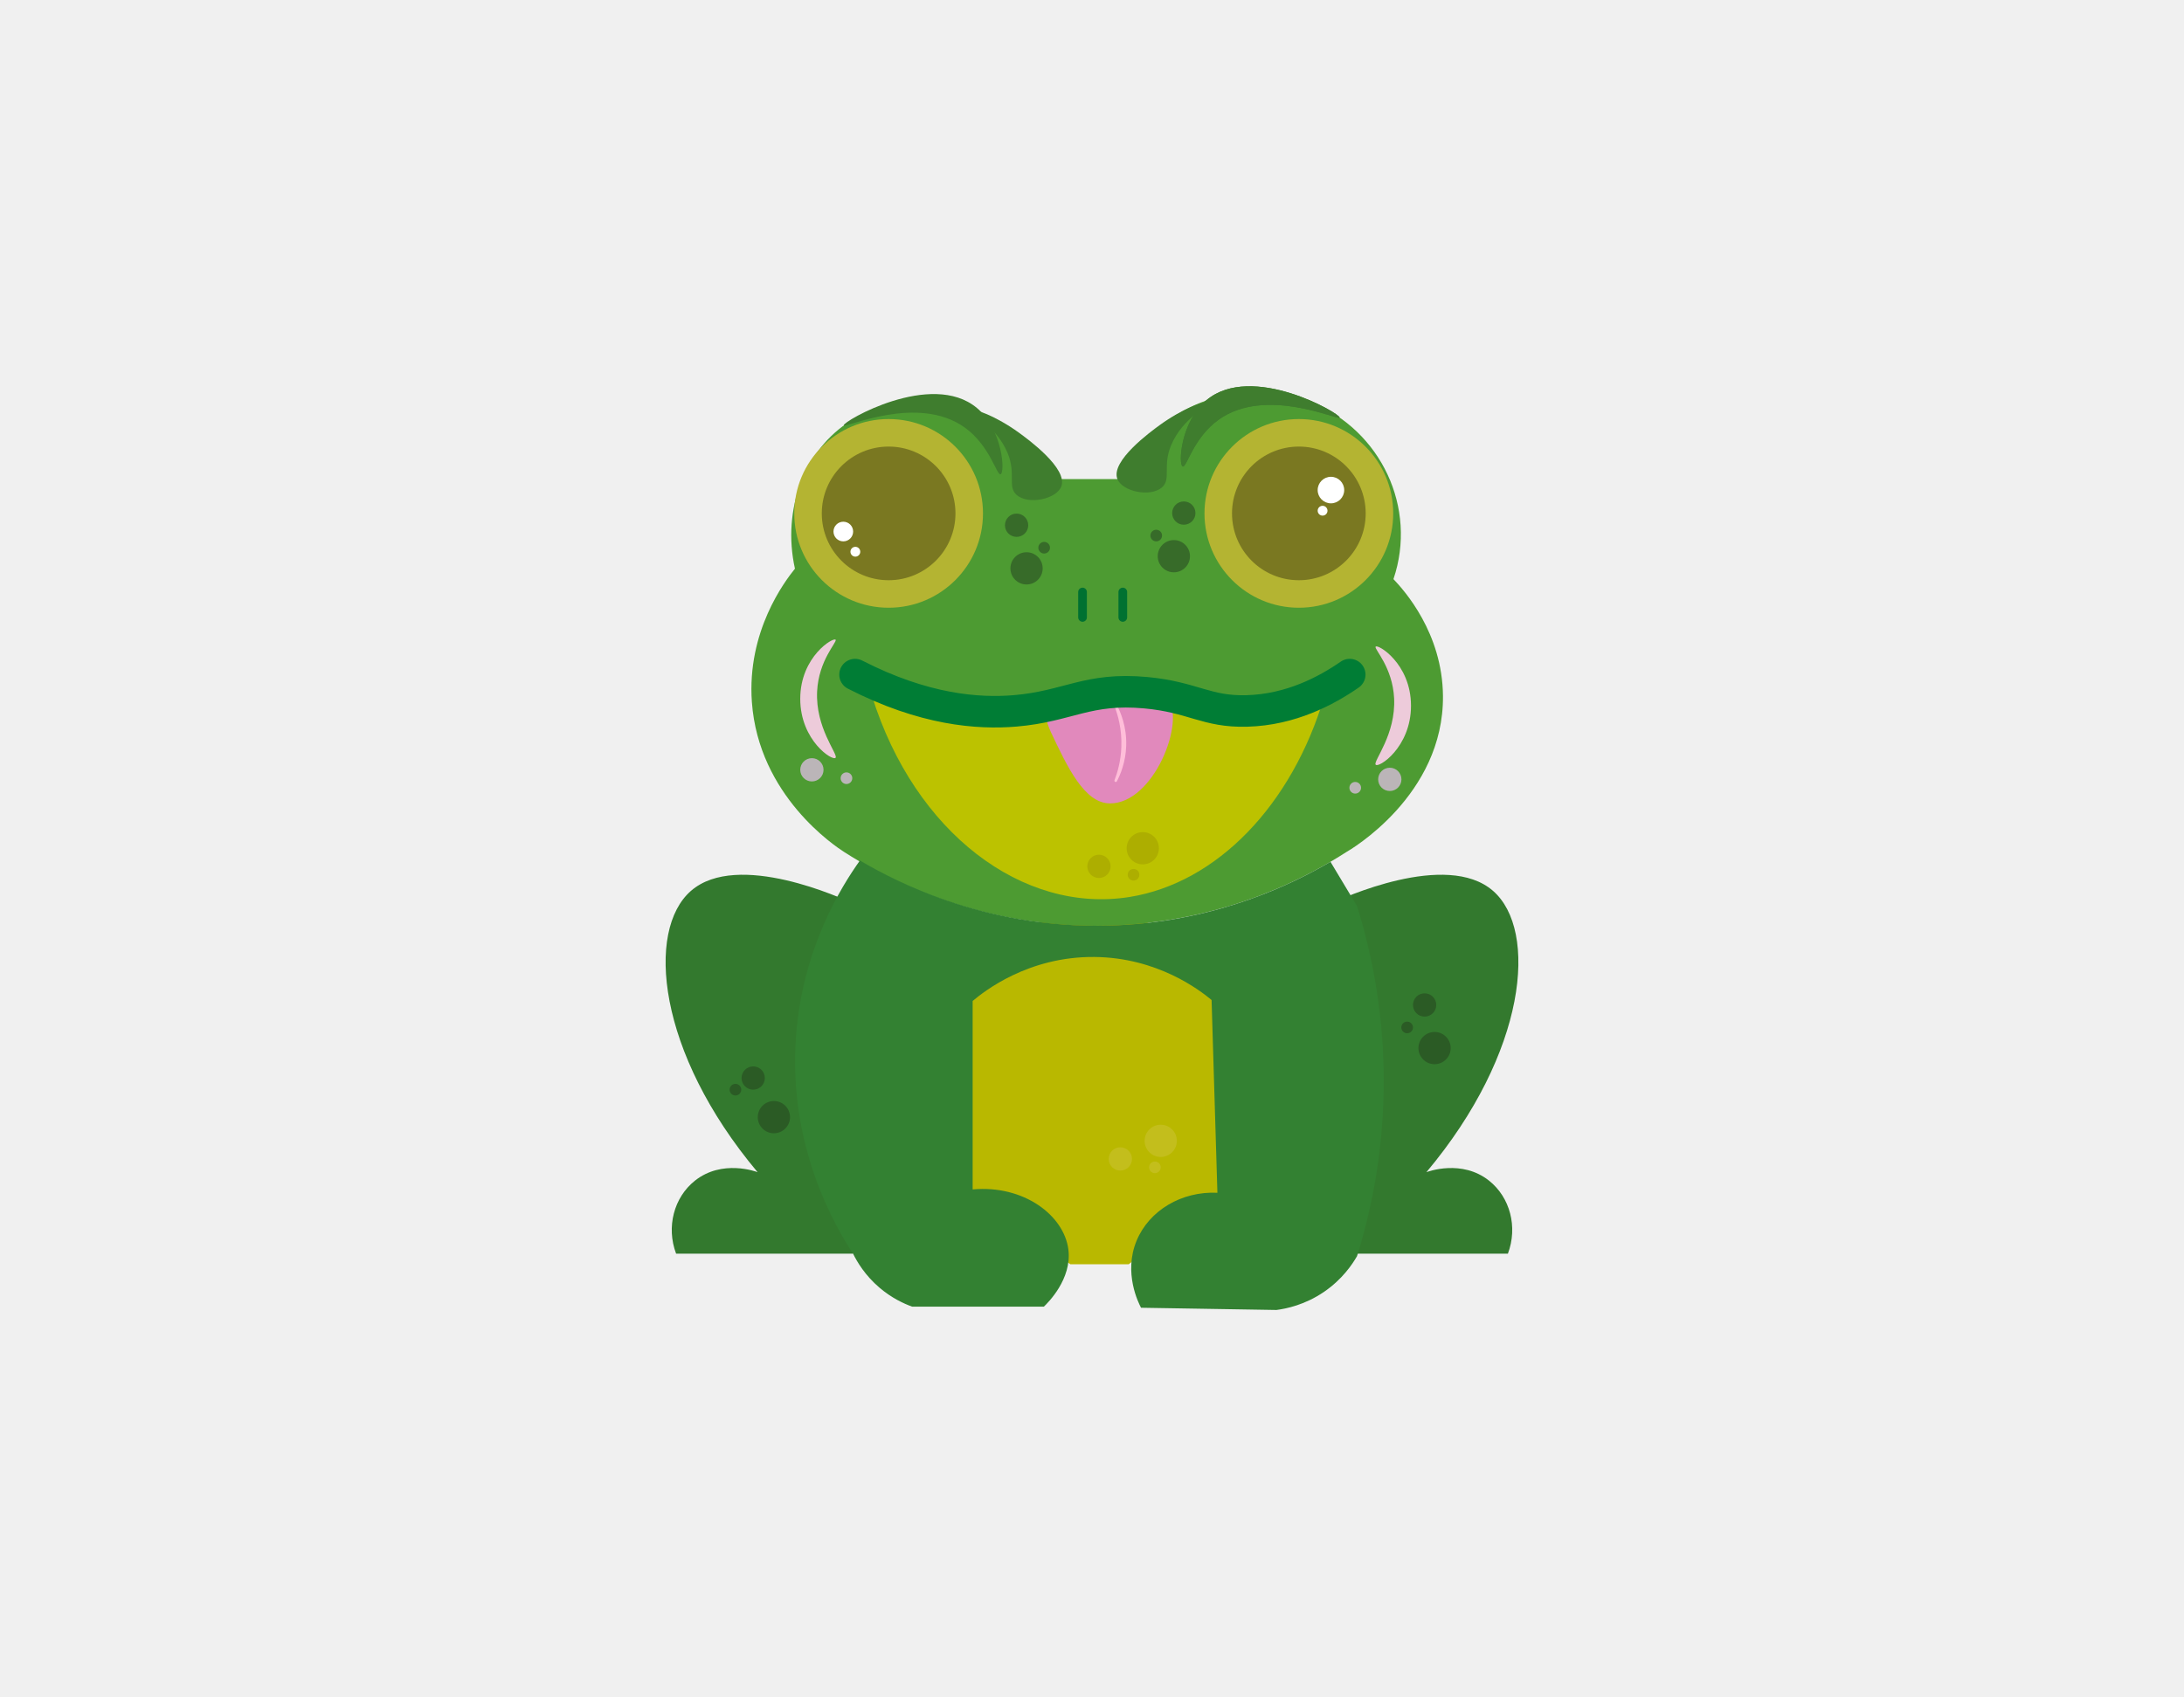
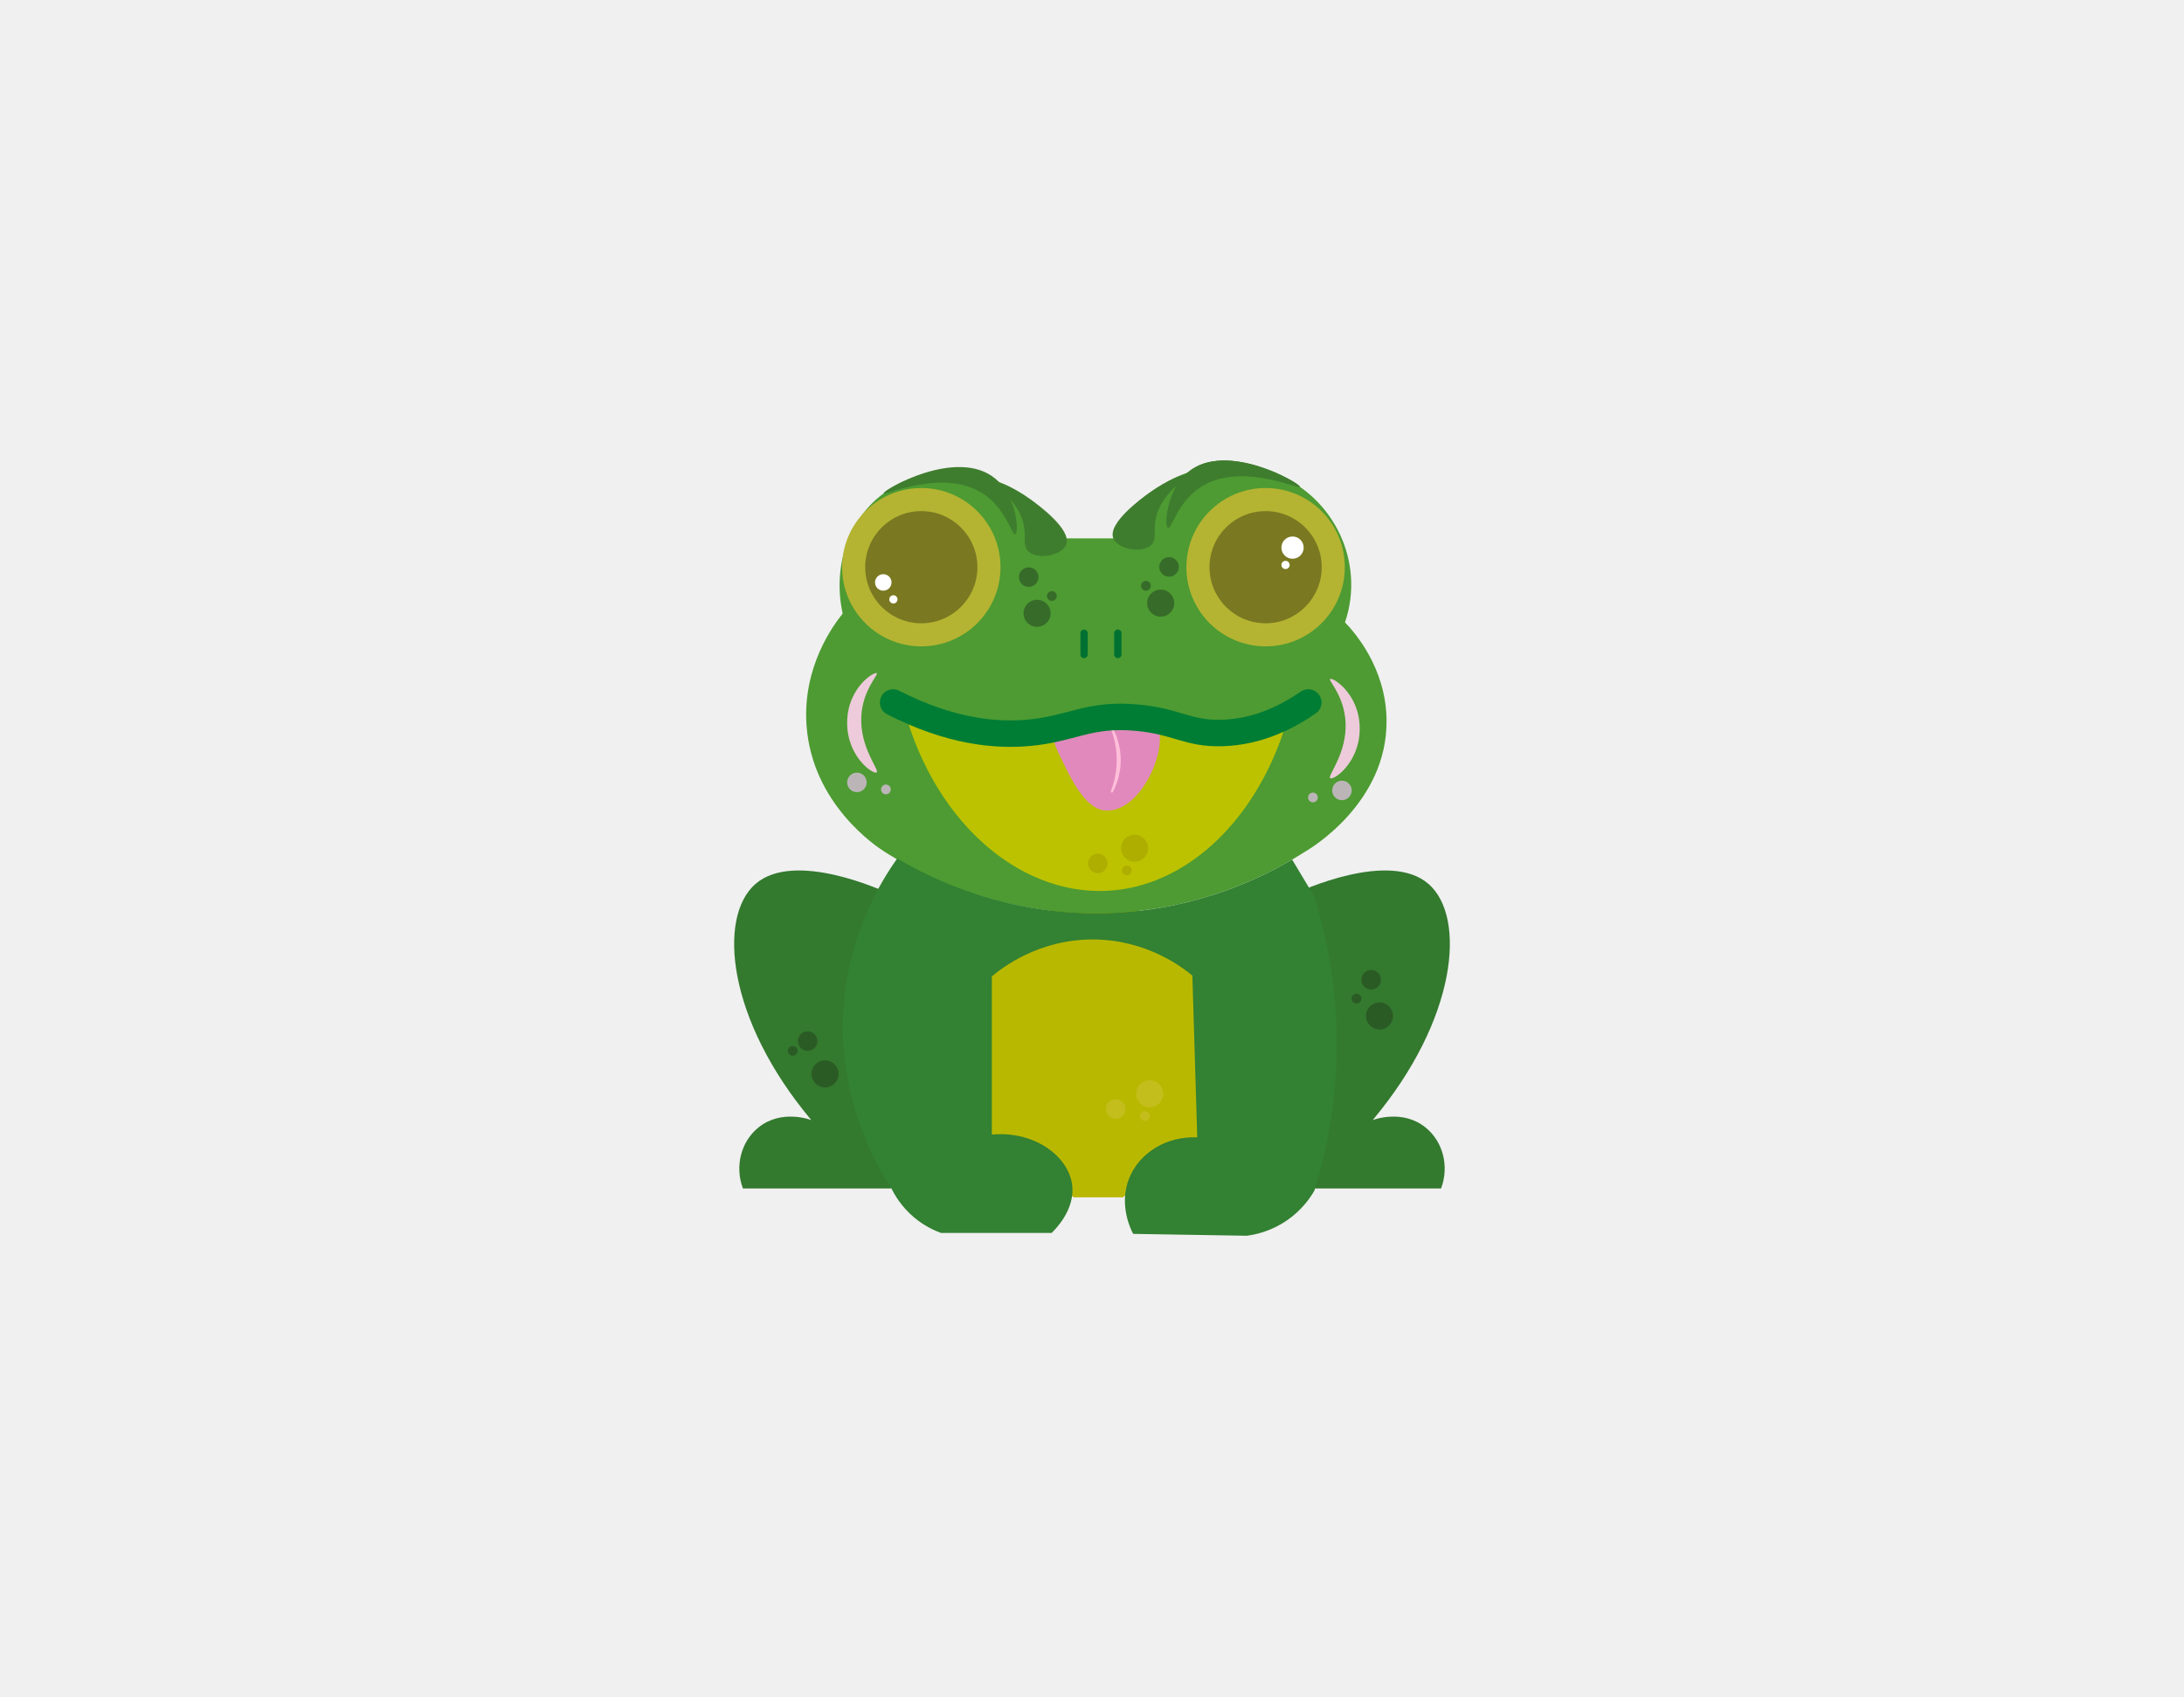
<svg xmlns="http://www.w3.org/2000/svg" id="Layer_1" data-name="Layer 1" viewBox="0 0 2129.795 1654.538">
  <defs>
    <style>
      .cls-1 {
+         fill: #ffc0da;
+         stroke: #ffbed9;
+         stroke-width: 2.151px;
+       }
+ 
+       .cls-1, .cls-2 {
+         stroke-linecap: round;
+         stroke-linejoin: round;
+       }
+ 
+       .cls-3 {
        fill: #e189bc;
      }

-       .cls-2 {
+       .cls-4 {
        fill: #7a7821;
      }

-       .cls-3 {
+       .cls-5 {
        fill: #bcc200;
      }

-       .cls-4 {
+       .cls-6 {
        fill: #b9b800;
      }

-       .cls-5 {
+       .cls-7 {
        fill: #007131;
      }

-       .cls-6 {
+       .cls-8 {
        fill: #3f7d2e;
      }

-       .cls-7 {
+       .cls-2 {
        fill: none;
        stroke: #007d35;
-         stroke-width: 30.753px;
-       }
- 
-       .cls-7, .cls-8 {
-         stroke-linecap: round;
-         stroke-linejoin: round;
+         stroke-width: 25.811px;
      }

      .cls-9 {
        fill: #376b29;
      }

      .cls-10 {
        fill: #33792e;
      }

      .cls-11 {
        fill: #2b5b25;
      }

      .cls-12 {
        fill: #fff;
      }

      .cls-13 {
        fill: #adae00;
      }

      .cls-14 {
        fill: #4d9b32;
      }

-       .cls-8 {
-         fill: #ffc0da;
-         stroke: #ffbed9;
-         stroke-width: 2.563px;
-       }
- 
      .cls-15 {
        fill: #bbb5b8;
      }

      .cls-16 {
        fill: #c3be1c;
      }

      .cls-17 {
        fill: #338132;
      }

      .cls-18 {
        fill: #b4b432;
      }

      .cls-19 {
        fill: #edcbda;
      }
    </style>
  </defs>
  <g>
-     <path class="cls-4" d="M1100.718,1233.159h-56.971l-99.692-72.284v-187.281c19.589-49.384,66.381-82.623,118.671-84.405,55.453-1.89,106.869,31.947,127.751,84.405,3.651,59.871,7.301,119.743,10.952,179.615l-100.712,79.95Z" />
-     <path class="cls-10" d="M1297.906,1222.832h172.58c9.769-26.008,2.11-54.893-18.331-71.155-26.643-21.195-59.798-8.849-61.145-8.322,98.183-116.966,109.012-235.935,65.004-274.367-45.482-39.72-148.297,7.661-158.108,12.302v341.542Z" />
-     <path class="cls-10" d="M831.889,1222.832h-172.58c-9.769-26.008-2.11-54.893,18.331-71.155,26.643-21.195,59.798-8.849,61.145-8.322-98.183-116.966-109.012-235.935-65.004-274.367,45.482-39.72,148.297,7.661,158.108,12.302v341.542Z" />
-     <path class="cls-14" d="M1027.149,467.278h65.084c31.402-70.609,116.101-103.399,186.855-74.763,67.457,27.302,103.359,102.8,79.781,172.363,10.62,11.089,47.724,52.531,48.288,113.867.894,97.095-90.635,150.349-94.477,152.5-34.521,22.175-112.188,65.456-220.446,71.167-136.525,7.203-235.427-49.896-268.734-71.167-9.102-5.801-83.685-55.113-90.278-146.401-4.984-68.999,32.062-117.841,41.99-130.134-12.912-58.388,9.783-116.694,54.587-144.367,59.382-36.678,152.37-16.316,197.352,56.934Z" />
-     <circle class="cls-18" cx="866.566" cy="500.773" r="92.021" />
-     <circle class="cls-18" cx="1266.612" cy="500.773" r="92.021" />
-     <circle class="cls-2" cx="866.566" cy="500.773" r="65.182" />
-     <circle class="cls-2" cx="1266.612" cy="500.773" r="65.182" />
-     <path class="cls-3" d="M850.491,679.313c41.503,132.649,146.767,212.319,251.084,195.601,85.18-13.651,158.464-89.762,189.84-195.601h-440.924Z" />
-     <rect class="cls-5" x="1090.698" y="573.226" width="8.475" height="33.233" rx="4.238" ry="4.238" />
-     <rect class="cls-5" x="1051.438" y="573.226" width="8.475" height="33.233" rx="4.238" ry="4.238" />
-     <circle class="cls-12" cx="1297.906" cy="478.017" r="12.941" />
-     <circle class="cls-12" cx="822.383" cy="518.475" r="9.586" />
-     <circle class="cls-13" cx="1114.412" cy="827.391" r="15.722" />
-     <circle class="cls-13" cx="1071.685" cy="845.047" r="11.354" />
-     <circle class="cls-13" cx="1105.395" cy="853.241" r="5.677" />
-     <path class="cls-17" d="M948.51,976.373v183.796c50.033-4.533,89.153,25.427,93.346,58.612,3.646,28.862-20.139,52.158-23.879,55.718h-128.561c-7.938-2.889-19.79-8.294-31.71-18.442-14.088-11.994-21.844-25.14-25.817-33.224-16.533-25.158-63.864-104.238-55.597-212.691,6.481-85.013,43.834-144.918,62.292-170.802,36.15,21.388,128.266,69.266,252.839,63.105,97.728-4.833,169.998-40.678,206.028-61.841,8.63,14.383,17.259,28.765,25.889,43.148,12.336,39.479,25.409,96.309,26.05,165.465.689,74.333-13.244,135.086-26.05,176.077-4.688,8.148-14.424,22.584-31.923,34.622-18.829,12.953-37.186,16.621-46.641,17.849-44.019-.724-88.039-1.448-132.058-2.171-2.317-4.365-17.406-33.947-4.288-65.496,12.189-29.32,43.74-48.314,78.76-46.663-1.892-62.676-3.784-125.351-5.676-188.027-11.389-9.467-52.657-41.427-114.33-41.969-64.602-.568-107.771,33.722-118.672,42.934Z" />
-     <path class="cls-1" d="M1138.818,681.899c17.616,21.32-13.706,102.093-56.52,101.753-24.927-.198-41.448-35.612-57.448-69.466-.5-1.059-8.586-18.474-3.498-22.794.001-.001.886-.752,9.497-2.472h0s8.703-3.98,8.834-4.04c15.938-7.286,42.613-8.117,42.614-8.117,33.88-1.055,50.908-1.656,56.52,5.136Z" />
-     <path class="cls-8" d="M1088.045,688.378c3.361,6.465,9.53,20.48,8.932,39.085-.507,15.781-5.653,27.704-8.932,34,2.895-7.496,6.258-18.826,6.761-32.914.636-17.785-3.573-31.895-6.761-40.17Z" />
-     <path class="cls-7" d="M833.822,658.011c67.097,34.416,119.839,38.46,156.299,35.366,51.498-4.37,70.544-22.984,127.355-17.683,46.011,4.293,58.836,18.864,98.41,17.784,42.937-1.172,77.53-19.68,100.34-35.467" />
-     <circle class="cls-9" cx="1001.069" cy="554.38" r="15.722" />
-     <circle class="cls-9" cx="991.361" cy="512.323" r="11.354" />
-     <circle class="cls-9" cx="1018.247" cy="534.247" r="5.677" />
-     <circle class="cls-9" cx="1144.716" cy="542.522" r="15.722" />
-     <circle class="cls-9" cx="1154.423" cy="500.464" r="11.354" />
-     <circle class="cls-9" cx="1127.537" cy="522.389" r="5.677" />
-     <circle class="cls-11" cx="1398.962" cy="1022.314" r="15.722" />
-     <circle class="cls-11" cx="1389.255" cy="980.257" r="11.354" />
-     <circle class="cls-11" cx="1372.223" cy="1002.181" r="5.677" />
-     <circle class="cls-11" cx="754.688" cy="1089.675" r="15.722" />
-     <circle class="cls-11" cx="734.496" cy="1051.526" r="11.354" />
-     <circle class="cls-11" cx="717.168" cy="1062.88" r="5.677" />
-     <circle class="cls-12" cx="834.132" cy="538.163" r="4.793" />
-     <circle class="cls-12" cx="1289.758" cy="498.155" r="4.793" />
-     <circle class="cls-16" cx="1131.921" cy="1112.783" r="15.722" />
-     <circle class="cls-16" cx="1092.534" cy="1130.439" r="11.354" />
-     <circle class="cls-16" cx="1126.244" cy="1138.633" r="5.677" />
-     <path class="cls-19" d="M780.384,681.544c.06-41.284,32.841-60.597,34.534-57.474,1.348,2.486-16.583,19.956-18.078,50.318-1.745,35.441,20.259,60.914,18.078,64.629-2.388,4.067-34.593-16.517-34.534-57.474Z" />
-     <path class="cls-6" d="M1153.331,455.002c3.821,1.55,10.194-27.809,35.041-45.611,46.019-32.971,117.062,1.181,117.947-2.126.988-3.69-85.406-53.962-129.765-16.986-25.334,21.118-27.643,62.929-23.223,64.722Z" />
-     <path class="cls-6" d="M1153.331,455.002c3.821,1.55,10.194-27.809,35.041-45.611,46.019-32.971,117.062,1.181,117.947-2.126.988-3.69-85.406-53.962-129.765-16.986-25.334,21.118-27.643,62.929-23.223,64.722Z" />
-     <path class="cls-19" d="M1375.976,688.288c-.06-41.284-32.841-60.597-34.534-57.474-1.348,2.486,16.583,19.956,18.078,50.318,1.745,35.441-20.259,60.914-18.078,64.629,2.388,4.067,34.593-16.517,34.534-57.474Z" />
-     <circle class="cls-15" cx="791.737" cy="750.877" r="11.354" />
-     <circle class="cls-15" cx="825.448" cy="759.071" r="5.677" />
-     <circle class="cls-15" cx="1355.307" cy="760.203" r="11.354" />
-     <circle class="cls-15" cx="1321.596" cy="768.398" r="5.677" />
-     <path class="cls-6" d="M975.796,462.596c-3.821,1.55-10.194-27.809-35.041-45.611-46.019-32.971-117.062,1.181-117.947-2.126-.988-3.69,85.406-53.962,129.765-16.986,25.334,21.118,27.643,62.929,23.223,64.722Z" />
+     <path class="cls-6" d="M1094.961,1167.923h-47.815l-83.669-60.666v-157.181c16.44-41.447,55.712-69.343,99.598-70.839,46.541-1.586,89.693,26.812,107.219,70.839,3.064,50.249,6.128,100.498,9.192,150.747l-84.525,67.101Z" />
+     <path class="cls-10" d="M1260.457,1159.257h144.843c8.199-21.828,1.771-46.071-15.385-59.718-22.361-17.789-50.187-7.427-51.317-6.984,82.403-98.167,91.491-198.015,54.556-230.271-38.172-33.336-124.463,6.43-132.696,10.324v286.649Z" />
+     <path class="cls-10" d="M869.338,1159.257h-144.843c-8.199-21.828-1.771-46.071,15.385-59.718,22.361-17.789,50.187-7.427,51.317-6.984-82.403-98.167-91.491-198.015-54.556-230.271,38.172-33.336,124.463,6.43,132.696,10.324v286.649Z" />
+     <path class="cls-14" d="M1033.216,525.136h54.623c26.355-59.261,97.441-86.781,156.823-62.747,56.615,22.914,86.747,86.278,66.958,144.66,8.913,9.307,40.053,44.088,40.527,95.566.75,81.49-76.068,126.184-79.293,127.99-28.972,18.611-94.157,54.935-185.016,59.729-114.582,6.045-197.588-41.876-225.543-59.729-7.639-4.869-70.235-46.255-75.769-122.871-4.183-57.909,26.909-98.901,35.241-109.218-10.837-49.004,8.21-97.939,45.813-121.164,49.838-30.783,127.881-13.694,165.633,47.783Z" />
+     <circle class="cls-18" cx="898.442" cy="553.248" r="77.231" />
+     <circle class="cls-18" cx="1234.192" cy="553.248" r="77.231" />
+     <circle class="cls-4" cx="898.442" cy="553.248" r="54.706" />
+     <circle class="cls-4" cx="1234.192" cy="553.248" r="54.706" />
+     <path class="cls-5" d="M884.951,703.093c34.833,111.329,123.178,178.195,210.729,164.164,71.489-11.457,132.995-75.335,159.328-164.164h-370.058Z" />
+     <rect class="cls-7" x="1086.552" y="614.057" width="7.113" height="27.892" rx="3.557" ry="3.557" />
+     <rect class="cls-7" x="1053.601" y="614.057" width="7.113" height="27.892" rx="3.557" ry="3.557" />
+     <circle class="cls-12" cx="1260.457" cy="534.149" r="10.861" />
+     <circle class="cls-12" cx="861.361" cy="568.105" r="8.045" />
+     <circle class="cls-13" cx="1106.454" cy="827.371" r="13.195" />
+     <circle class="cls-13" cx="1070.594" cy="842.19" r="9.529" />
+     <circle class="cls-13" cx="1098.886" cy="849.067" r="4.764" />
+     <path class="cls-17" d="M967.216,952.409v154.256c41.992-3.805,74.824,21.34,78.343,49.192,3.06,24.223-16.902,43.775-20.041,46.763h-107.899c-6.662-2.425-16.609-6.961-26.614-15.478-11.824-10.066-18.333-21.099-21.667-27.884-13.876-21.114-53.6-87.485-46.661-178.507,5.439-71.35,36.789-121.627,52.28-143.35,30.34,17.95,107.651,58.134,212.202,52.963,82.021-4.056,142.676-34.14,172.914-51.902,7.242,12.071,14.485,24.142,21.728,36.213,10.353,33.134,21.325,80.83,21.863,138.871.578,62.386-11.115,113.375-21.863,147.778-3.935,6.838-12.106,18.955-26.792,29.058-15.803,10.871-31.209,13.95-39.145,14.98-36.944-.607-73.889-1.215-110.834-1.822-1.944-3.663-14.608-28.491-3.599-54.969,10.23-24.607,36.71-40.549,66.101-39.163-1.588-52.602-3.176-105.204-4.763-157.807-9.559-7.946-44.194-34.769-95.954-35.224-54.219-.477-90.45,28.302-99.599,36.034Z" />
+     <path class="cls-3" d="M1126.938,705.264c14.785,17.893-11.503,85.685-47.436,85.399-20.921-.166-34.786-29.888-48.215-58.301-.42-.889-7.206-15.504-2.935-19.13.001-.001.744-.631,7.971-2.075h0s7.304-3.34,7.414-3.391c13.377-6.115,35.764-6.812,35.765-6.812,28.435-.886,42.726-1.39,47.436,4.31Z" />
+     <path class="cls-1" d="M1084.325,710.701c2.821,5.426,7.998,17.188,7.497,32.803-.426,13.245-4.744,23.251-7.497,28.535,2.43-6.291,5.252-15.8,5.675-27.624.533-14.927-2.999-26.769-5.675-33.714Z" />
+     <path class="cls-2" d="M870.961,685.215c56.313,28.885,100.578,32.279,131.178,29.682,43.221-3.668,59.206-19.29,106.886-14.841,38.616,3.603,49.38,15.832,82.594,14.926,36.036-.984,65.069-16.517,84.213-29.767" />
+     <circle class="cls-9" cx="1011.327" cy="598.24" r="13.195" />
+     <circle class="cls-9" cx="1003.18" cy="562.942" r="9.529" />
+     <circle class="cls-9" cx="1025.745" cy="581.342" r="4.764" />
+     <circle class="cls-9" cx="1131.887" cy="588.287" r="13.195" />
+     <circle class="cls-9" cx="1140.035" cy="552.989" r="9.529" />
+     <circle class="cls-9" cx="1117.47" cy="571.389" r="4.764" />
+     <circle class="cls-11" cx="1345.271" cy="990.966" r="13.195" />
+     <circle class="cls-11" cx="1337.123" cy="955.668" r="9.529" />
+     <circle class="cls-11" cx="1322.829" cy="974.069" r="4.764" />
+     <circle class="cls-11" cx="804.546" cy="1047.501" r="13.195" />
+     <circle class="cls-11" cx="787.599" cy="1015.483" r="9.529" />
+     <circle class="cls-11" cx="773.056" cy="1025.013" r="4.764" />
+     <circle class="cls-12" cx="871.221" cy="584.628" r="4.022" />
+     <circle class="cls-12" cx="1253.618" cy="551.051" r="4.022" />
+     <circle class="cls-16" cx="1121.149" cy="1066.895" r="13.195" />
+     <circle class="cls-16" cx="1088.092" cy="1081.713" r="9.529" />
+     <circle class="cls-16" cx="1116.385" cy="1088.59" r="4.764" />
+     <path class="cls-19" d="M826.111,704.965c.05-34.648,27.562-50.858,28.984-48.236,1.131,2.087-13.918,16.749-15.173,42.231-1.465,29.744,17.003,51.124,15.173,54.242-2.004,3.413-29.033-13.863-28.984-48.236Z" />
+     <path class="cls-8" d="M1139.118,514.833c3.207,1.301,8.556-23.34,29.409-38.28,38.623-27.672,98.248.991,98.99-1.784.829-3.097-71.679-45.289-108.909-14.256-21.262,17.724-23.201,52.815-19.491,54.32Z" />
+     <path class="cls-8" d="M1139.118,514.833c3.207,1.301,8.556-23.34,29.409-38.28,38.623-27.672,98.248.991,98.99-1.784.829-3.097-71.679-45.289-108.909-14.256-21.262,17.724-23.201,52.815-19.491,54.32Z" />
+     <path class="cls-19" d="M1325.979,710.625c-.05-34.648-27.562-50.858-28.984-48.236-1.131,2.087,13.918,16.749,15.173,42.231,1.465,29.744-17.003,51.124-15.173,54.242,2.004,3.413,29.033-13.863,28.984-48.236Z" />
+     <circle class="cls-15" cx="835.64" cy="763.155" r="9.529" />
+     <circle class="cls-15" cx="863.933" cy="770.032" r="4.764" />
+     <circle class="cls-15" cx="1308.631" cy="770.982" r="9.529" />
+     <circle class="cls-15" cx="1280.339" cy="777.86" r="4.764" />
+     <path class="cls-8" d="M990.116,521.207c-3.207,1.301-8.556-23.34-29.409-38.28-38.623-27.672-98.248.991-98.99-1.784-.829-3.097,71.679-45.289,108.909-14.256,21.262,17.724,23.201,52.815,19.491,54.32Z" />
  </g>
-   <path class="cls-6" d="M1034.928,474.592c-4.794,12.27-31.927,18.064-43.401,8.291-9.371-7.981-.49-20.696-8.879-40.868-11.71-28.158-37.71-37.776-35.517-41.529,1.683-2.88,24.518,5.553,46.568,21.594,8.546,6.217,48.08,34.98,41.23,52.512Z" />
-   <path class="cls-6" d="M1089.647,467.192c4.794,12.27,31.927,18.064,43.401,8.291,9.371-7.981.49-20.696,8.879-40.868,11.71-28.158,37.71-37.776,35.517-41.529-1.683-2.88-24.518,5.553-46.568,21.594-8.546,6.217-48.08,34.98-41.23,52.512Z" />
+   <path class="cls-8" d="M1039.745,531.275c-4.024,10.298-26.796,15.161-36.426,6.959-7.865-6.699-.411-17.37-7.452-34.3-9.828-23.632-31.649-31.704-29.809-34.854,1.412-2.417,20.578,4.66,39.083,18.123,7.172,5.218,40.353,29.358,34.603,44.072Z" />
+   <path class="cls-8" d="M1085.669,525.064c4.024,10.298,26.796,15.161,36.426,6.959,7.865-6.699.411-17.37,7.452-34.3,9.828-23.632,31.649-31.704,29.809-34.854-1.412-2.417-20.578,4.66-39.083,18.123-7.172,5.218-40.353,29.358-34.603,44.072Z" />
</svg>
